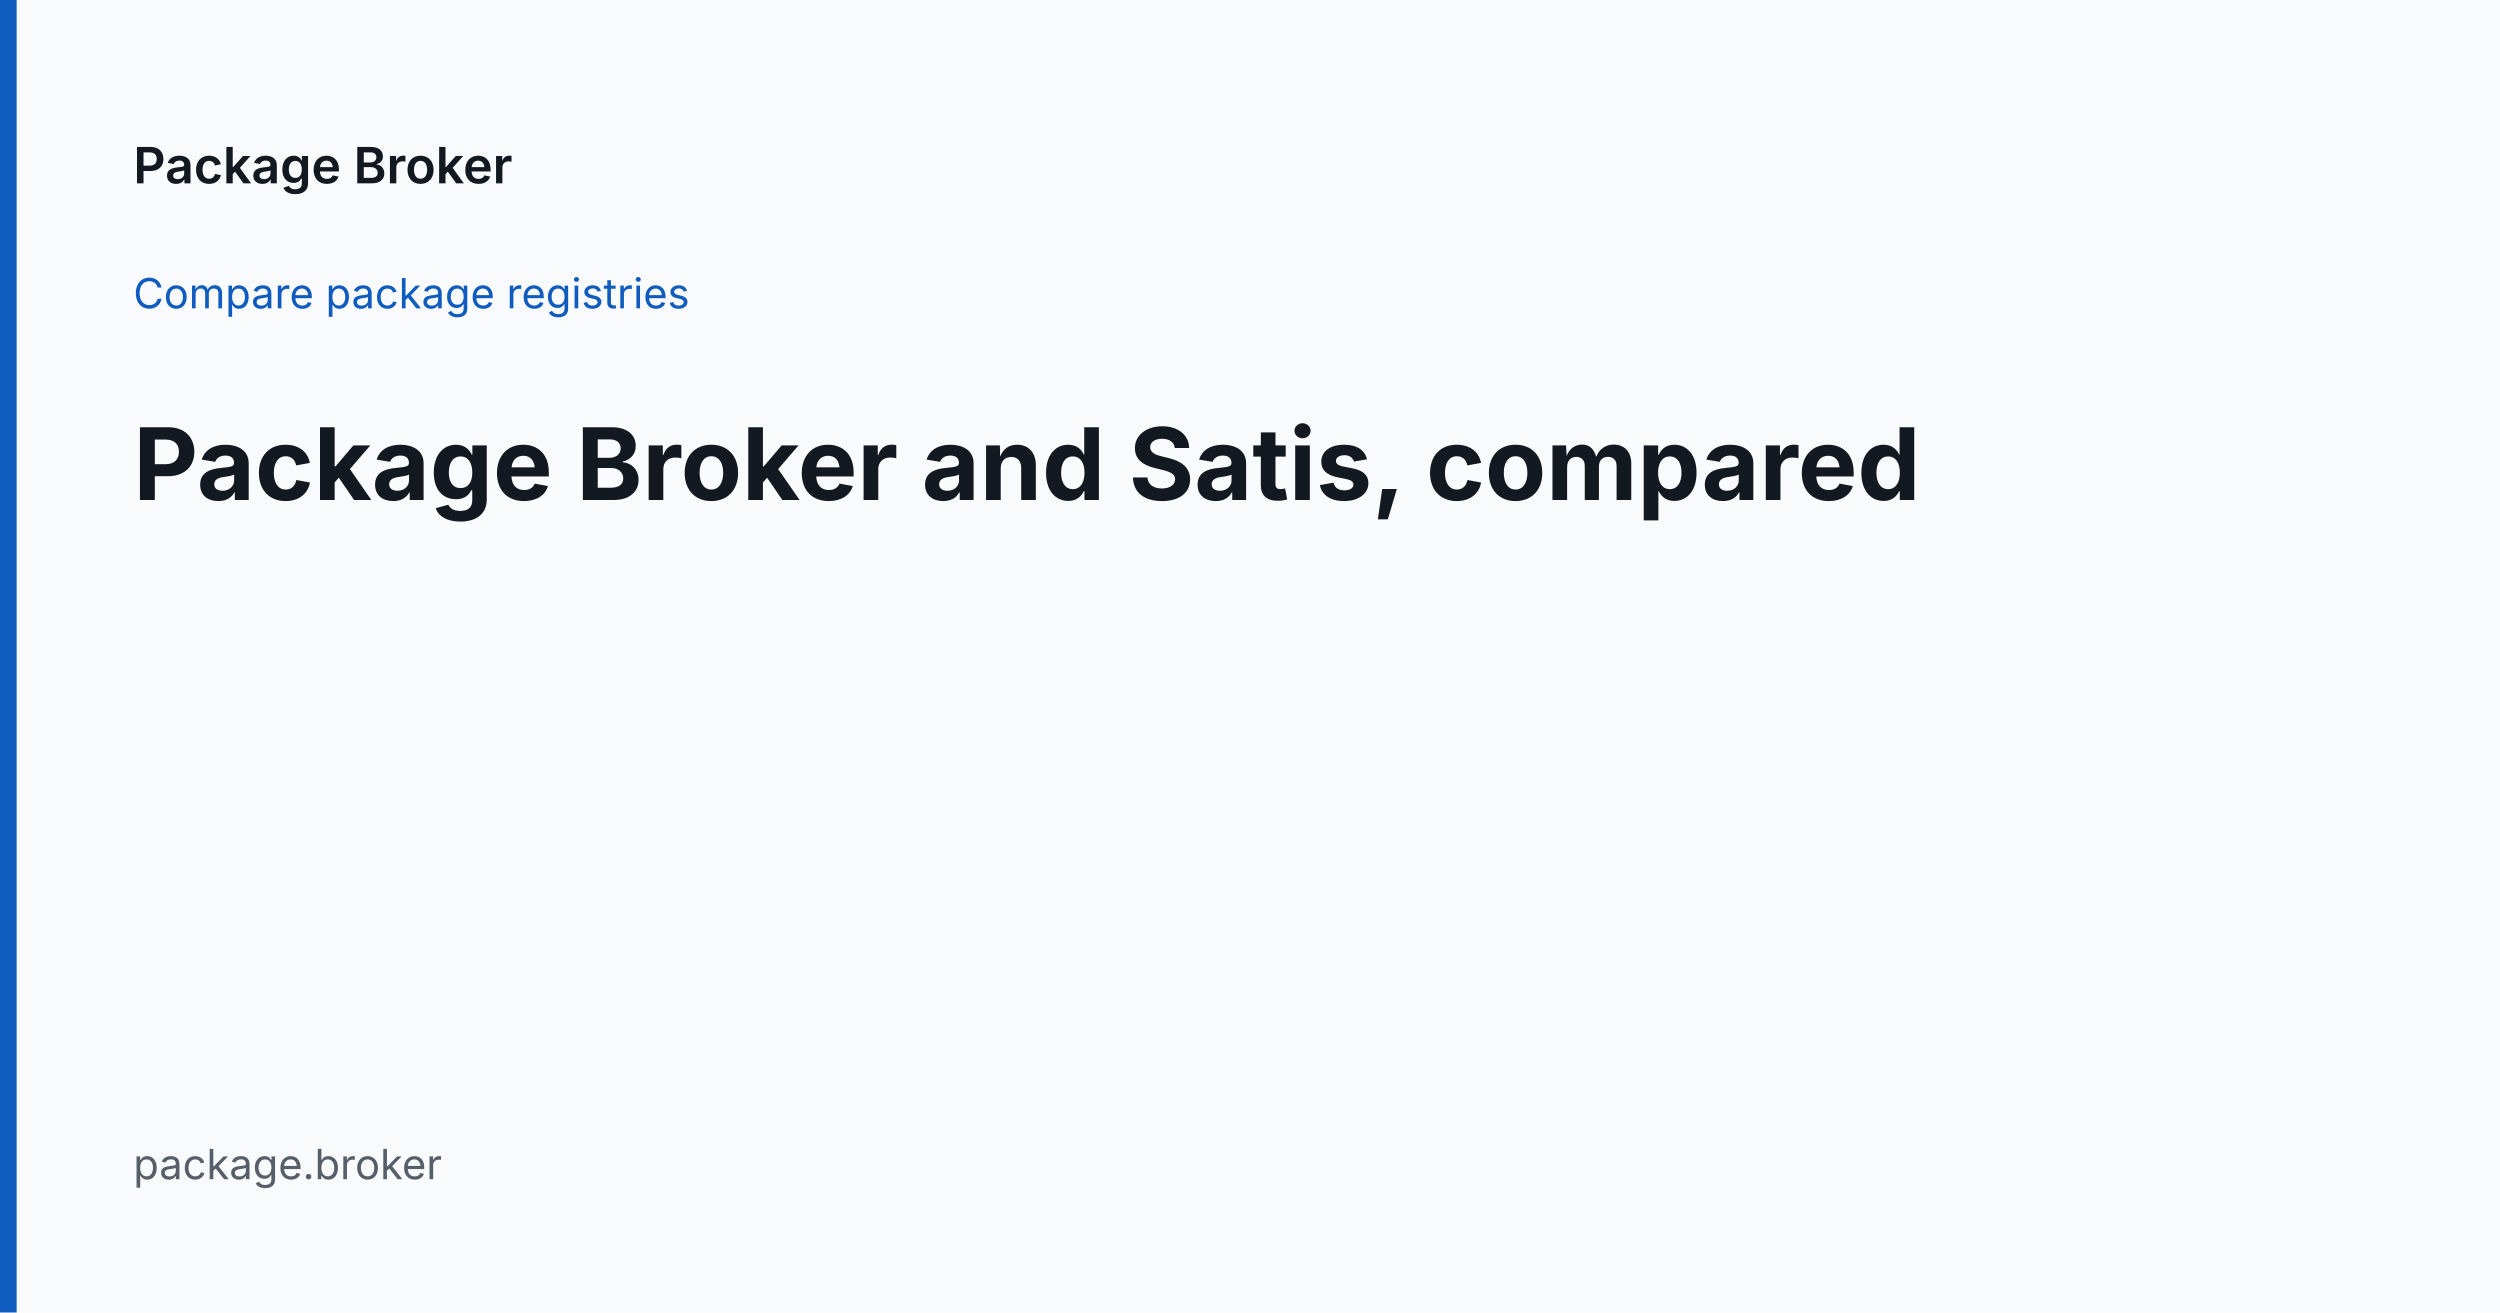
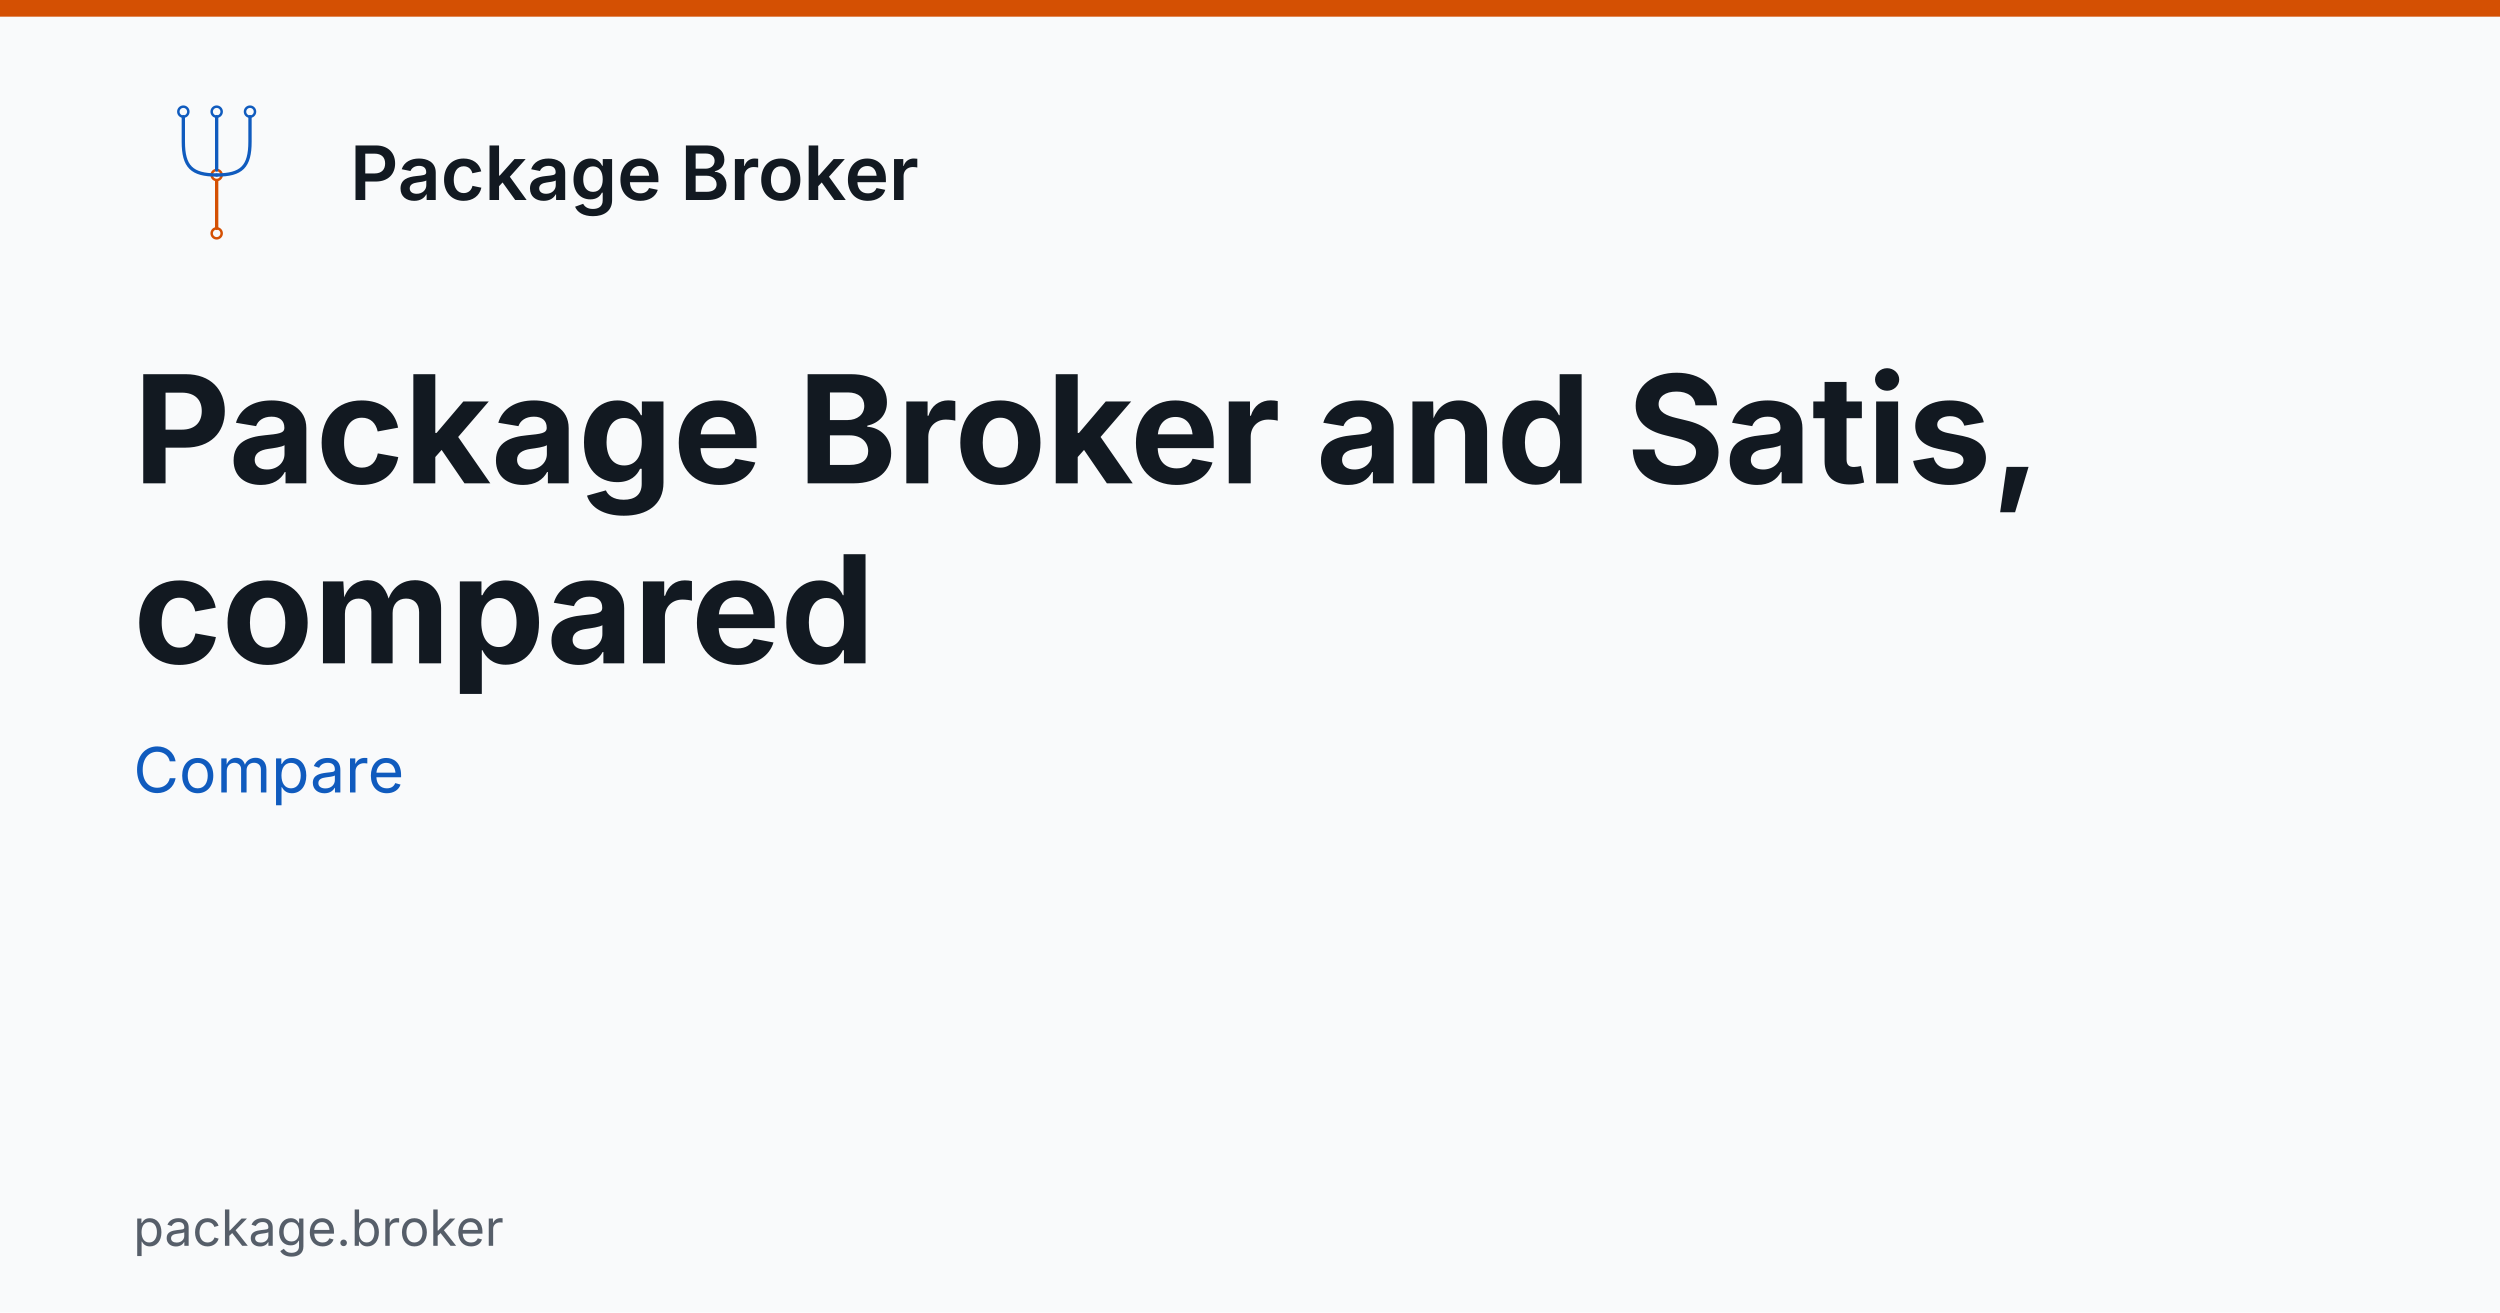
<svg xmlns="http://www.w3.org/2000/svg" width="1200" height="630" viewBox="0 0 1200 630" role="img" aria-labelledby="title description">
  <defs>
    <style>@font-face{font-family:Inter;src:url(inter-latin-wght-normal.woff2) format('woff2');font-weight:100 900}text{font-family:Inter,sans-serif}</style>
  </defs>
  <rect width="1200" height="630" fill="#f9fafb" />
-   <rect width="8" height="630" fill="#105bbe" />
-   <text x="64" y="88" font-size="24" font-weight="600" fill="#121921">Package Broker</text>
-   <text x="64" y="148" font-size="20" fill="#105bbe">Compare package registries</text>
-   <text x="64" y="240" font-size="48" font-weight="700" fill="#121921">
-     <tspan x="64" dy="0">Package Broker and Satis, compared</tspan>
+   <rect width="1200" height="8" fill="#d45003" />
+   <svg x="64" y="40" width="80" height="80" viewBox="0 0 200 200" fill="none" aria-hidden="true">
+     <g>
+       <circle cx="100" cy="180" r="6" stroke="#d45003" stroke-width="3" fill="none" />
+       <path d="M100 174 L100 110" stroke="#d45003" stroke-width="4" stroke-linecap="round" />
+       <circle cx="100" cy="110" r="6" stroke="#d45003" stroke-width="3" fill="#f9fafb" />
+     </g>
+     <g>
+       <path d="M100 104 L100 40" stroke="#105bbe" stroke-width="4" stroke-linecap="round" />
+       <circle cx="100" cy="34" r="6" stroke="#105bbe" stroke-width="3" fill="none" />
+       <path d="M100 110 C70 110 60 100 60 70 L60 40" stroke="#105bbe" stroke-width="4" stroke-linecap="round" fill="none" />
+       <circle cx="60" cy="34" r="6" stroke="#105bbe" stroke-width="3" fill="none" />
+       <path d="M100 110 C130 110 140 100 140 70 L140 40" stroke="#105bbe" stroke-width="4" stroke-linecap="round" fill="none" />
+       <circle cx="140" cy="34" r="6" stroke="#105bbe" stroke-width="3" fill="none" />
+     </g>
+   </svg>
+   <text x="168" y="96" font-size="36" font-weight="600" fill="#121921">Package Broker</text>
+   <text data-role="headline" x="64" y="232" font-size="72" font-weight="700" fill="#121921">
+     <tspan x="64" dy="0">Package Broker and Satis,</tspan>
+     <tspan x="64" dy="86.4">compared</tspan>
  </text>
-   <text x="64" y="566" font-size="20" fill="#565e69">package.broker</text>
+   <text data-role="support" x="64" y="380.4" font-size="30" fill="#105bbe">Compare</text>
+   <text x="64" y="598" font-size="24" fill="#565e69">package.broker</text>
</svg>
